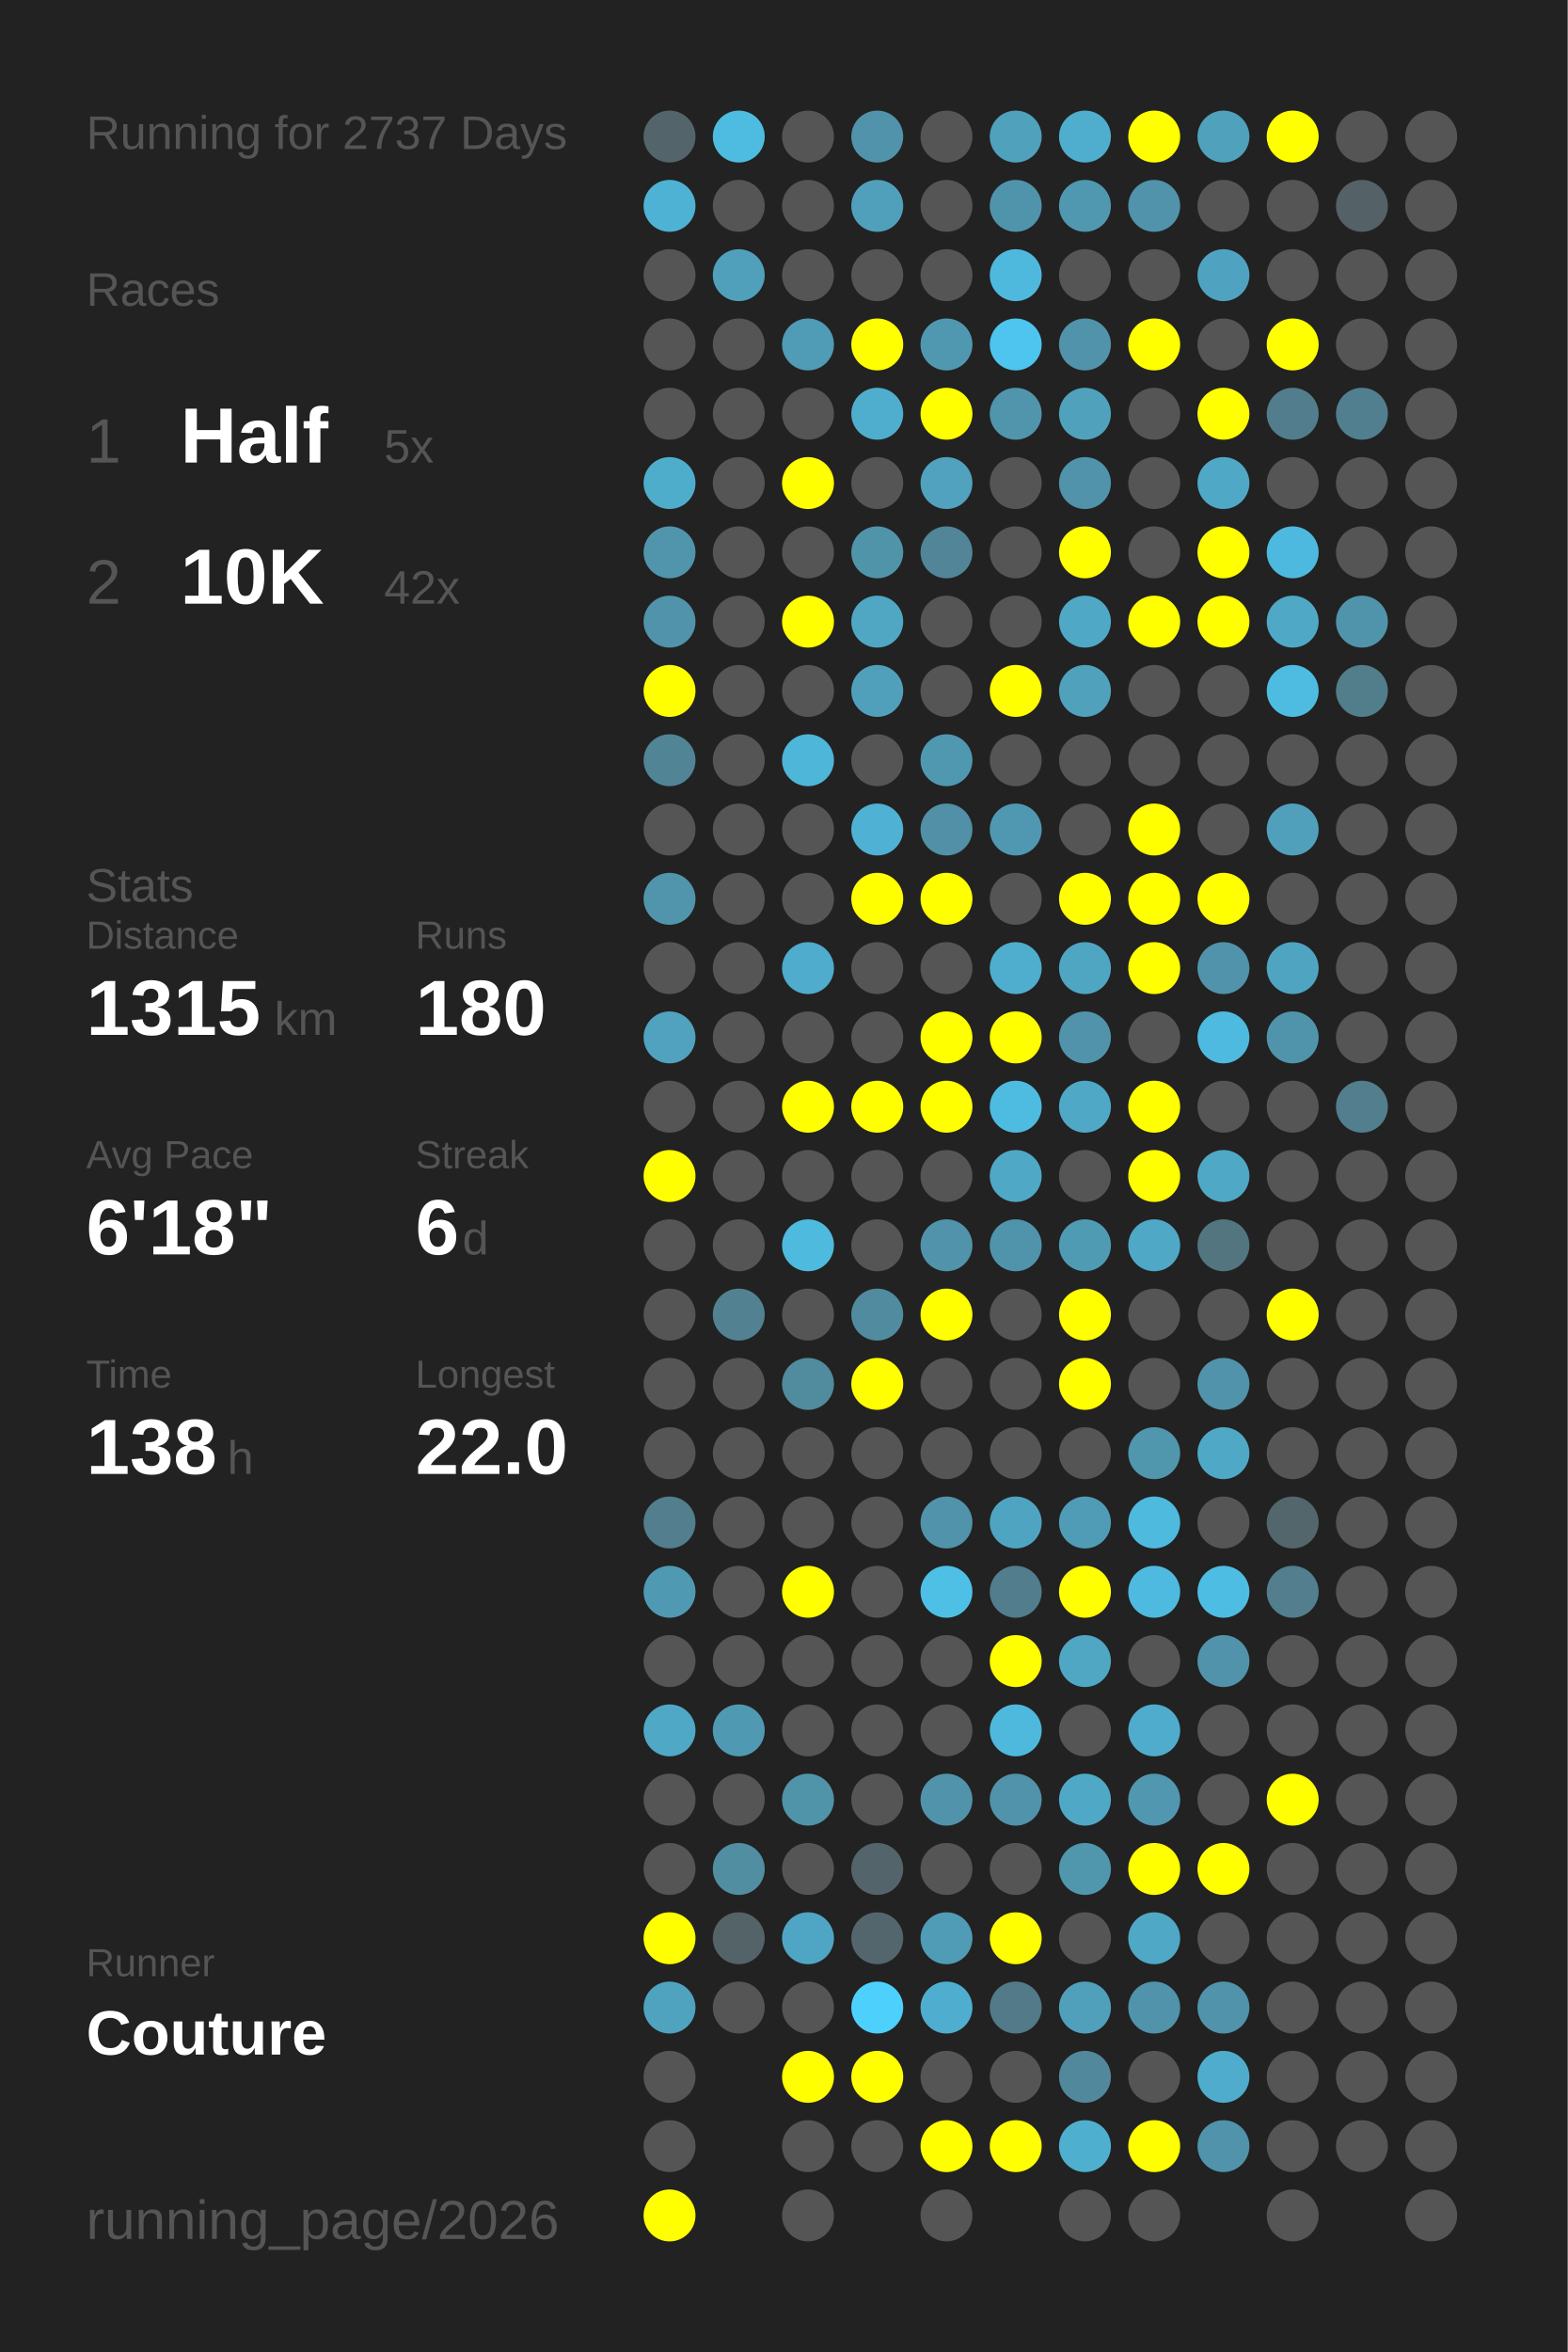
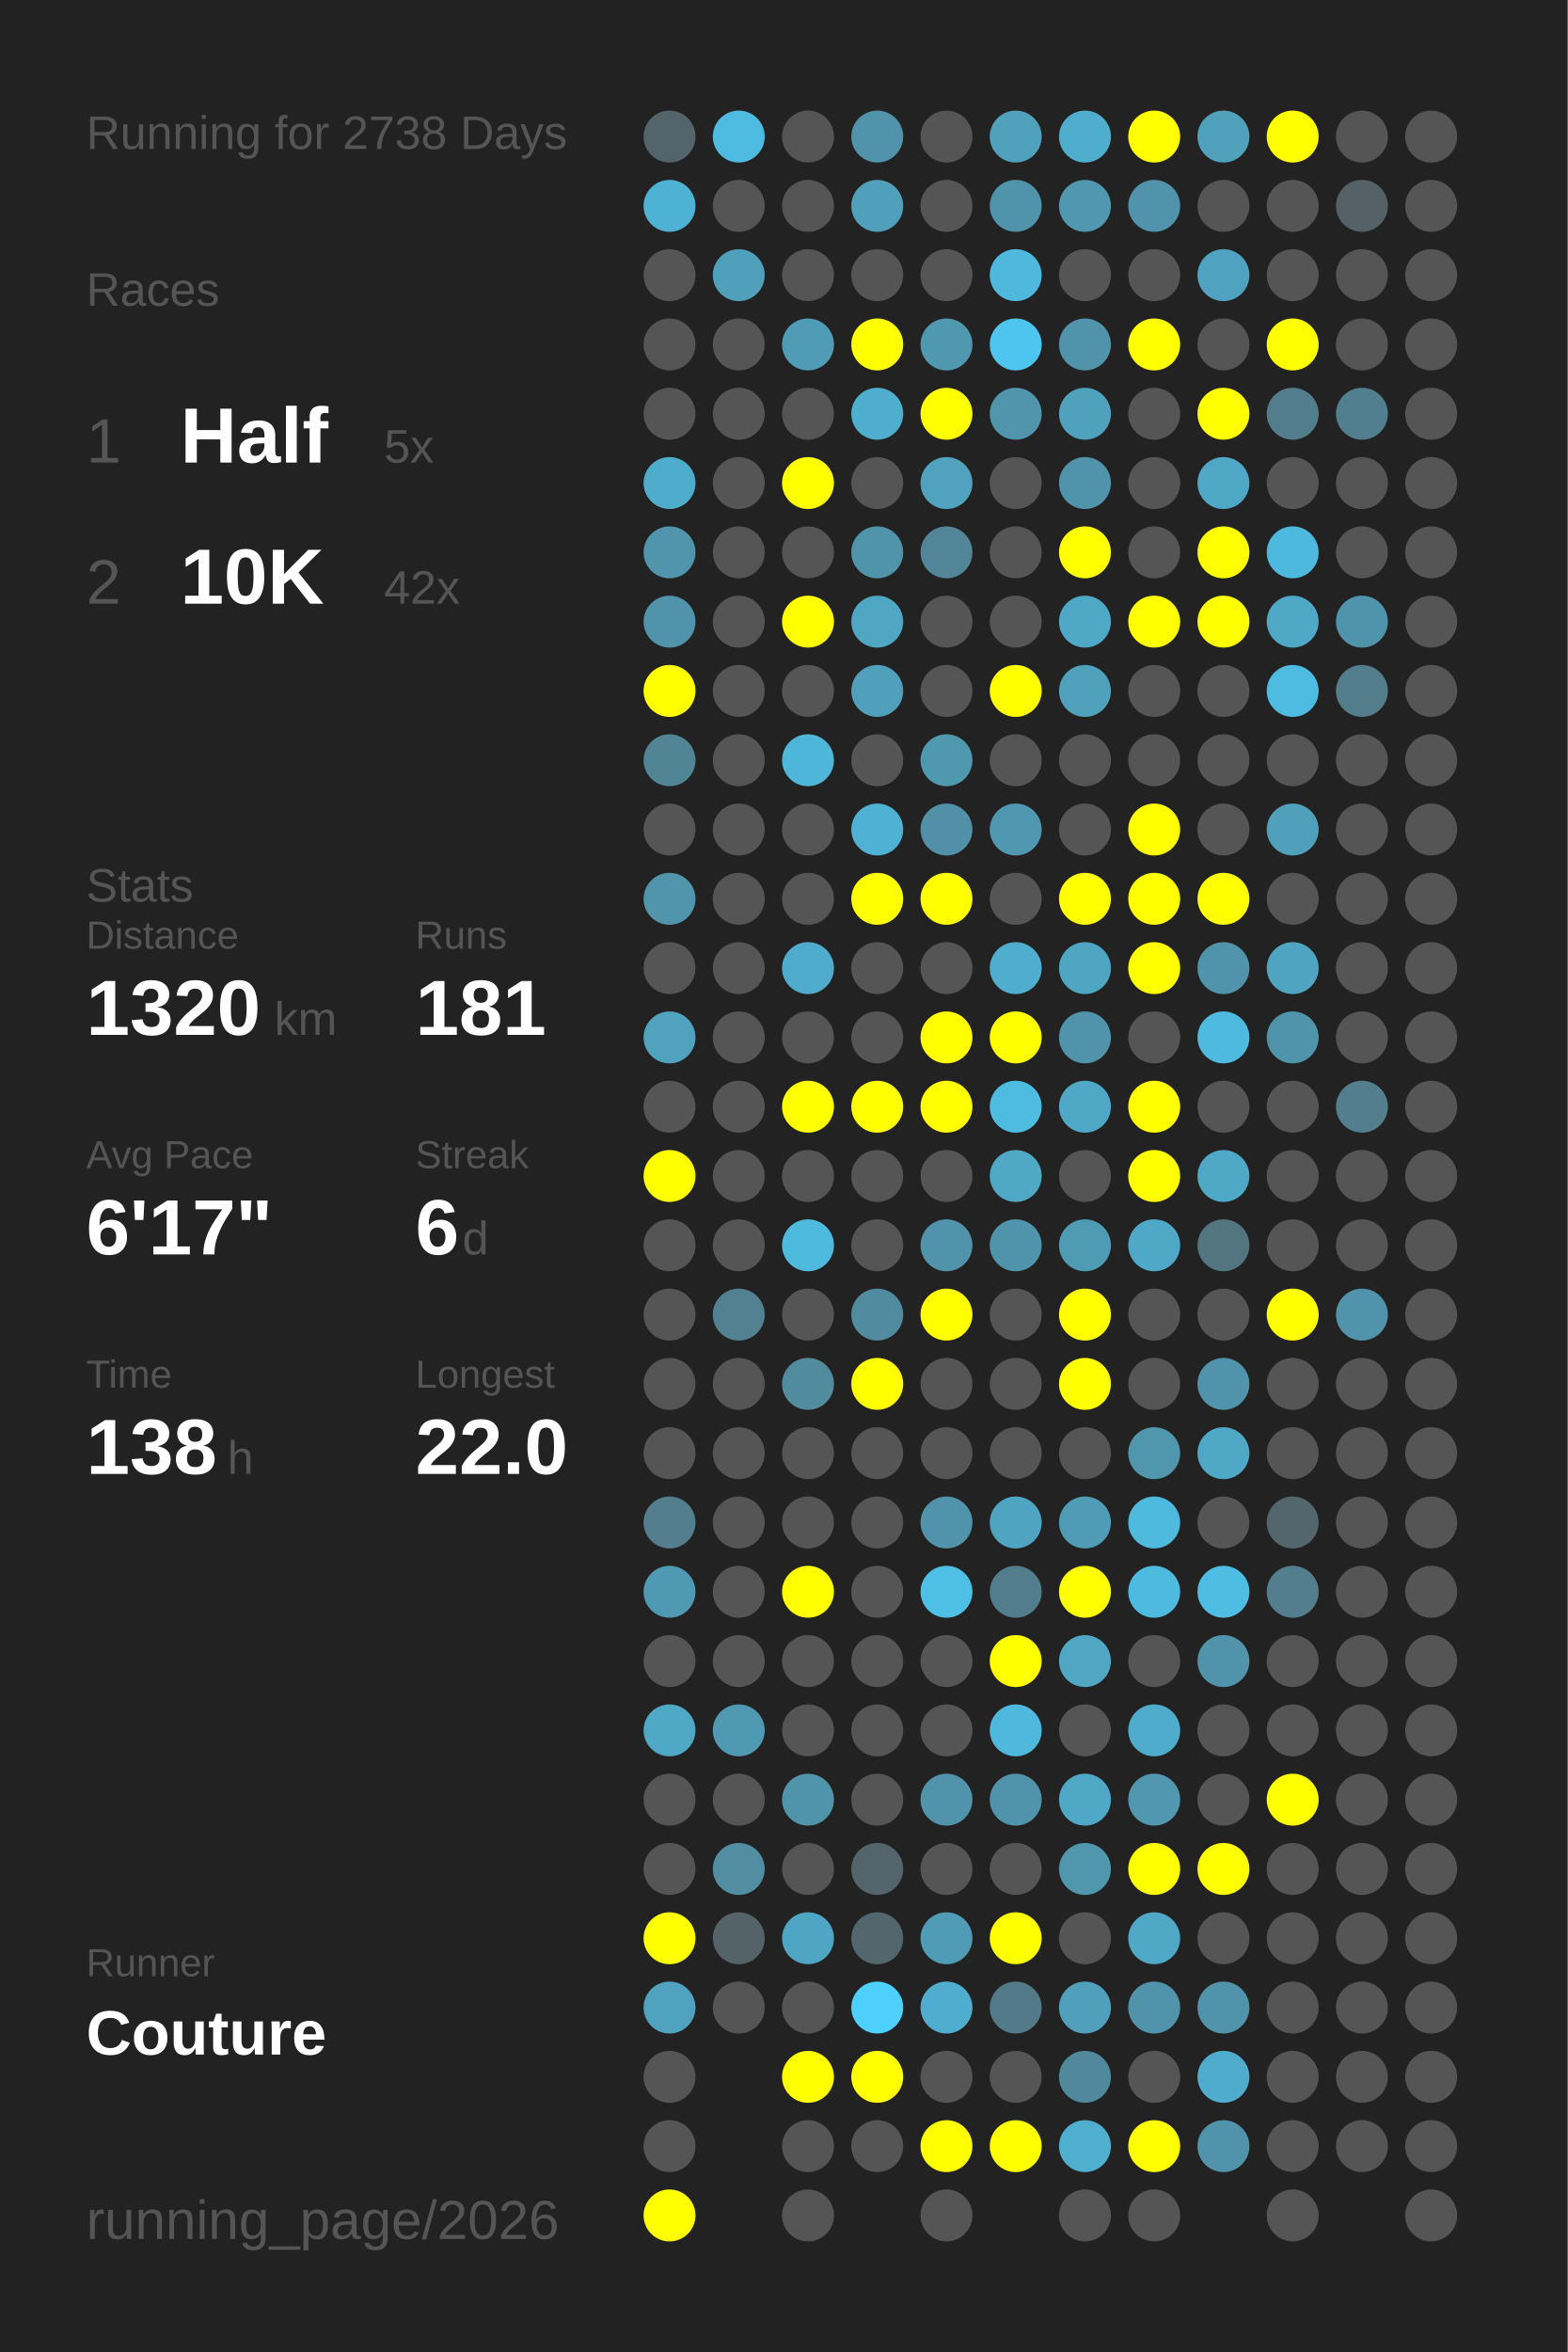
<svg xmlns="http://www.w3.org/2000/svg" baseProfile="full" height="300mm" version="1.1" viewBox="0,0,200,300" width="200mm">
  <defs />
  <rect fill="#222222" height="300" width="200" x="0" y="0" />
-   <text fill="#555555" style="font-size:6px; font-family:Arial;" x="11" y="19">Running for 2737 Days</text>
+   <text fill="#555555" style="font-size:6px; font-family:Arial;" x="11" y="19">Running for 2738 Days</text>
  <text fill="#555555" style="font-size:6px; font-family:Arial;" x="11" y="39">Races</text>
  <text fill="#555555" style="font-size:8px; font-family:Arial;" x="11" y="59">1</text>
  <text fill="#FFFFFF" style="font-size:10px; font-family:Arial; font-weight:bold;" x="23" y="59">Half</text>
  <text fill="#555555" style="font-size:6px; font-family:Arial;" x="49" y="59">5x</text>
  <text fill="#555555" style="font-size:8px; font-family:Arial;" x="11" y="77">2</text>
  <text fill="#FFFFFF" style="font-size:10px; font-family:Arial; font-weight:bold;" x="23" y="77">10K</text>
  <text fill="#555555" style="font-size:6px; font-family:Arial;" x="49" y="77">42x</text>
  <text fill="#555555" style="font-size:6px; font-family:Arial;" x="11" y="115">Stats</text>
  <text fill="#555555" style="font-size:5px; font-family:Arial;" x="11" y="121">Distance</text>
-   <text fill="#FFFFFF" style="font-size:10px; font-family:Arial; font-weight:bold;" x="11" y="132">1315</text>
+   <text fill="#FFFFFF" style="font-size:10px; font-family:Arial; font-weight:bold;" x="11" y="132">1320</text>
  <text fill="#555555" style="font-size:6px; font-family:Arial;" x="35" y="132">km</text>
  <text fill="#555555" style="font-size:5px; font-family:Arial;" x="53" y="121">Runs</text>
-   <text fill="#FFFFFF" style="font-size:10px; font-family:Arial; font-weight:bold;" x="53" y="132">180</text>
+   <text fill="#FFFFFF" style="font-size:10px; font-family:Arial; font-weight:bold;" x="53" y="132">181</text>
  <text fill="#555555" style="font-size:5px; font-family:Arial;" x="11" y="149">Avg Pace</text>
-   <text fill="#FFFFFF" style="font-size:10px; font-family:Arial; font-weight:bold;" x="11" y="160">6'18"</text>
+   <text fill="#FFFFFF" style="font-size:10px; font-family:Arial; font-weight:bold;" x="11" y="160">6'17"</text>
  <text fill="#555555" style="font-size:5px; font-family:Arial;" x="53" y="149">Streak</text>
  <text fill="#FFFFFF" style="font-size:10px; font-family:Arial; font-weight:bold;" x="53" y="160">6</text>
  <text fill="#555555" style="font-size:6px; font-family:Arial;" x="59" y="160">d</text>
  <text fill="#555555" style="font-size:5px; font-family:Arial;" x="11" y="177">Time</text>
  <text fill="#FFFFFF" style="font-size:10px; font-family:Arial; font-weight:bold;" x="11" y="188">138</text>
  <text fill="#555555" style="font-size:6px; font-family:Arial;" x="29" y="188">h</text>
  <text fill="#555555" style="font-size:5px; font-family:Arial;" x="53" y="177">Longest</text>
  <text fill="#FFFFFF" style="font-size:10px; font-family:Arial; font-weight:bold;" x="53" y="188">22.0</text>
  <text fill="#555555" style="font-size:5px; font-family:Arial;" x="11" y="252.065">Runner</text>
  <text fill="#FFFFFF" style="font-size:8px; font-family:Arial; font-weight:bold;" x="11" y="262.065">Couture</text>
  <text fill="#555555" style="font-size:7px; font-family:Arial;" x="11" y="285.581">running_page/2026</text>
  <circle cx="85.417" cy="17.419" fill="#53656a" r="3.312" />
  <circle cx="85.417" cy="26.258" fill="#4eb2d4" r="3.312" />
  <circle cx="85.417" cy="35.097" fill="#555555" r="3.312" />
  <circle cx="85.417" cy="43.935" fill="#555555" r="3.312" />
  <circle cx="85.417" cy="52.774" fill="#555555" r="3.312" />
  <circle cx="85.417" cy="61.613" fill="#4fadcc" r="3.312" />
  <circle cx="85.417" cy="70.452" fill="#5095ac" r="3.312" />
  <circle cx="85.417" cy="79.29" fill="#5093aa" r="3.312" />
  <circle cx="85.417" cy="88.129" fill="#FFFF00" r="3.312" />
  <circle cx="85.417" cy="96.968" fill="#518495" r="3.312" />
  <circle cx="85.417" cy="105.806" fill="#555555" r="3.312" />
  <circle cx="85.417" cy="114.645" fill="#5095ac" r="3.312" />
  <circle cx="85.417" cy="123.484" fill="#555555" r="3.312" />
  <circle cx="85.417" cy="132.323" fill="#50a2be" r="3.312" />
  <circle cx="85.417" cy="141.161" fill="#555555" r="3.312" />
  <circle cx="85.417" cy="150" fill="#FFFF00" r="3.312" />
  <circle cx="85.417" cy="158.839" fill="#555555" r="3.312" />
  <circle cx="85.417" cy="167.677" fill="#555555" r="3.312" />
  <circle cx="85.417" cy="176.516" fill="#555555" r="3.312" />
  <circle cx="85.417" cy="185.355" fill="#555555" r="3.312" />
  <circle cx="85.417" cy="194.194" fill="#527e8d" r="3.312" />
  <circle cx="85.417" cy="203.032" fill="#5099b2" r="3.312" />
  <circle cx="85.417" cy="211.871" fill="#555555" r="3.312" />
  <circle cx="85.417" cy="220.71" fill="#4fa8c6" r="3.312" />
  <circle cx="85.417" cy="229.548" fill="#555555" r="3.312" />
  <circle cx="85.417" cy="238.387" fill="#555555" r="3.312" />
  <circle cx="85.417" cy="247.226" fill="#FFFF00" r="3.312" />
  <circle cx="85.417" cy="256.065" fill="#4fa3bf" r="3.312" />
  <circle cx="85.417" cy="264.903" fill="#555555" r="3.312" />
  <circle cx="85.417" cy="273.742" fill="#555555" r="3.312" />
  <circle cx="85.417" cy="282.581" fill="#FFFF00" r="3.312" />
  <circle cx="94.25" cy="17.419" fill="#4ebce1" r="3.312" />
  <circle cx="94.25" cy="26.258" fill="#555555" r="3.312" />
  <circle cx="94.25" cy="35.097" fill="#50a0bb" r="3.312" />
  <circle cx="94.25" cy="43.935" fill="#555555" r="3.312" />
  <circle cx="94.25" cy="52.774" fill="#555555" r="3.312" />
  <circle cx="94.25" cy="61.613" fill="#555555" r="3.312" />
  <circle cx="94.25" cy="70.452" fill="#555555" r="3.312" />
  <circle cx="94.25" cy="79.29" fill="#555555" r="3.312" />
  <circle cx="94.25" cy="88.129" fill="#555555" r="3.312" />
  <circle cx="94.25" cy="96.968" fill="#555555" r="3.312" />
  <circle cx="94.25" cy="105.806" fill="#555555" r="3.312" />
  <circle cx="94.25" cy="114.645" fill="#555555" r="3.312" />
  <circle cx="94.25" cy="123.484" fill="#555555" r="3.312" />
  <circle cx="94.25" cy="132.323" fill="#555555" r="3.312" />
  <circle cx="94.25" cy="141.161" fill="#555555" r="3.312" />
  <circle cx="94.25" cy="150" fill="#555555" r="3.312" />
  <circle cx="94.25" cy="158.839" fill="#555555" r="3.312" />
  <circle cx="94.25" cy="167.677" fill="#528292" r="3.312" />
  <circle cx="94.25" cy="176.516" fill="#555555" r="3.312" />
  <circle cx="94.25" cy="185.355" fill="#555555" r="3.312" />
  <circle cx="94.25" cy="194.194" fill="#555555" r="3.312" />
  <circle cx="94.25" cy="203.032" fill="#555555" r="3.312" />
  <circle cx="94.25" cy="211.871" fill="#555555" r="3.312" />
  <circle cx="94.25" cy="220.71" fill="#5099b2" r="3.312" />
  <circle cx="94.25" cy="229.548" fill="#555555" r="3.312" />
  <circle cx="94.25" cy="238.387" fill="#518ea2" r="3.312" />
  <circle cx="94.25" cy="247.226" fill="#546368" r="3.312" />
  <circle cx="94.25" cy="256.065" fill="#555555" r="3.312" />
  <circle cx="103.083" cy="17.419" fill="#555555" r="3.312" />
  <circle cx="103.083" cy="26.258" fill="#555555" r="3.312" />
  <circle cx="103.083" cy="35.097" fill="#555555" r="3.312" />
  <circle cx="103.083" cy="43.935" fill="#509bb5" r="3.312" />
  <circle cx="103.083" cy="52.774" fill="#555555" r="3.312" />
  <circle cx="103.083" cy="61.613" fill="#FFFF00" r="3.312" />
  <circle cx="103.083" cy="70.452" fill="#555555" r="3.312" />
  <circle cx="103.083" cy="79.29" fill="#FFFF00" r="3.312" />
  <circle cx="103.083" cy="88.129" fill="#555555" r="3.312" />
  <circle cx="103.083" cy="96.968" fill="#4eb6d9" r="3.312" />
  <circle cx="103.083" cy="105.806" fill="#555555" r="3.312" />
  <circle cx="103.083" cy="114.645" fill="#555555" r="3.312" />
  <circle cx="103.083" cy="123.484" fill="#4faccc" r="3.312" />
  <circle cx="103.083" cy="132.323" fill="#555555" r="3.312" />
  <circle cx="103.083" cy="141.161" fill="#FFFF00" r="3.312" />
  <circle cx="103.083" cy="150" fill="#555555" r="3.312" />
  <circle cx="103.083" cy="158.839" fill="#4ebade" r="3.312" />
  <circle cx="103.083" cy="167.677" fill="#555555" r="3.312" />
  <circle cx="103.083" cy="176.516" fill="#518b9e" r="3.312" />
  <circle cx="103.083" cy="185.355" fill="#555555" r="3.312" />
  <circle cx="103.083" cy="194.194" fill="#555555" r="3.312" />
  <circle cx="103.083" cy="203.032" fill="#FFFF00" r="3.312" />
  <circle cx="103.083" cy="211.871" fill="#555555" r="3.312" />
  <circle cx="103.083" cy="220.71" fill="#555555" r="3.312" />
  <circle cx="103.083" cy="229.548" fill="#5094aa" r="3.312" />
  <circle cx="103.083" cy="238.387" fill="#555555" r="3.312" />
  <circle cx="103.083" cy="247.226" fill="#4fa6c4" r="3.312" />
  <circle cx="103.083" cy="256.065" fill="#555555" r="3.312" />
  <circle cx="103.083" cy="264.903" fill="#FFFF00" r="3.312" />
  <circle cx="103.083" cy="273.742" fill="#555555" r="3.312" />
  <circle cx="103.083" cy="282.581" fill="#555555" r="3.312" />
  <circle cx="111.917" cy="17.419" fill="#5093aa" r="3.312" />
  <circle cx="111.917" cy="26.258" fill="#50a0bc" r="3.312" />
  <circle cx="111.917" cy="35.097" fill="#555555" r="3.312" />
  <circle cx="111.917" cy="43.935" fill="#FFFF00" r="3.312" />
  <circle cx="111.917" cy="52.774" fill="#4faece" r="3.312" />
  <circle cx="111.917" cy="61.613" fill="#555555" r="3.312" />
  <circle cx="111.917" cy="70.452" fill="#5094aa" r="3.312" />
  <circle cx="111.917" cy="79.29" fill="#4fa7c4" r="3.312" />
  <circle cx="111.917" cy="88.129" fill="#50a0bb" r="3.312" />
  <circle cx="111.917" cy="96.968" fill="#555555" r="3.312" />
  <circle cx="111.917" cy="105.806" fill="#4fb1d3" r="3.312" />
  <circle cx="111.917" cy="114.645" fill="#FFFF00" r="3.312" />
  <circle cx="111.917" cy="123.484" fill="#555555" r="3.312" />
  <circle cx="111.917" cy="132.323" fill="#555555" r="3.312" />
  <circle cx="111.917" cy="141.161" fill="#FFFF00" r="3.312" />
  <circle cx="111.917" cy="150" fill="#555555" r="3.312" />
  <circle cx="111.917" cy="158.839" fill="#555555" r="3.312" />
  <circle cx="111.917" cy="167.677" fill="#518b9f" r="3.312" />
  <circle cx="111.917" cy="176.516" fill="#FFFF00" r="3.312" />
  <circle cx="111.917" cy="185.355" fill="#555555" r="3.312" />
  <circle cx="111.917" cy="194.194" fill="#555555" r="3.312" />
  <circle cx="111.917" cy="203.032" fill="#555555" r="3.312" />
  <circle cx="111.917" cy="211.871" fill="#555555" r="3.312" />
  <circle cx="111.917" cy="220.71" fill="#555555" r="3.312" />
  <circle cx="111.917" cy="229.548" fill="#555555" r="3.312" />
  <circle cx="111.917" cy="238.387" fill="#53656b" r="3.312" />
  <circle cx="111.917" cy="247.226" fill="#53666d" r="3.312" />
  <circle cx="111.917" cy="256.065" fill="#4dd0fc" r="3.312" />
  <circle cx="111.917" cy="264.903" fill="#FFFF00" r="3.312" />
  <circle cx="111.917" cy="273.742" fill="#555555" r="3.312" />
  <circle cx="120.75" cy="17.419" fill="#555555" r="3.312" />
  <circle cx="120.75" cy="26.258" fill="#555555" r="3.312" />
  <circle cx="120.75" cy="35.097" fill="#555555" r="3.312" />
  <circle cx="120.75" cy="43.935" fill="#5098b0" r="3.312" />
  <circle cx="120.75" cy="52.774" fill="#FFFF00" r="3.312" />
  <circle cx="120.75" cy="61.613" fill="#50a2be" r="3.312" />
  <circle cx="120.75" cy="70.452" fill="#518597" r="3.312" />
  <circle cx="120.75" cy="79.29" fill="#555555" r="3.312" />
  <circle cx="120.75" cy="88.129" fill="#555555" r="3.312" />
  <circle cx="120.75" cy="96.968" fill="#5098b0" r="3.312" />
  <circle cx="120.75" cy="105.806" fill="#5190a6" r="3.312" />
  <circle cx="120.75" cy="114.645" fill="#FFFF00" r="3.312" />
  <circle cx="120.75" cy="123.484" fill="#555555" r="3.312" />
  <circle cx="120.75" cy="132.323" fill="#FFFF00" r="3.312" />
  <circle cx="120.75" cy="141.161" fill="#FFFF00" r="3.312" />
  <circle cx="120.75" cy="150" fill="#555555" r="3.312" />
  <circle cx="120.75" cy="158.839" fill="#5093aa" r="3.312" />
  <circle cx="120.75" cy="167.677" fill="#FFFF00" r="3.312" />
  <circle cx="120.75" cy="176.516" fill="#555555" r="3.312" />
  <circle cx="120.75" cy="185.355" fill="#555555" r="3.312" />
  <circle cx="120.75" cy="194.194" fill="#5093aa" r="3.312" />
  <circle cx="120.75" cy="203.032" fill="#4ec0e6" r="3.312" />
  <circle cx="120.75" cy="211.871" fill="#555555" r="3.312" />
  <circle cx="120.75" cy="220.71" fill="#555555" r="3.312" />
  <circle cx="120.75" cy="229.548" fill="#5093aa" r="3.312" />
  <circle cx="120.75" cy="238.387" fill="#555555" r="3.312" />
  <circle cx="120.75" cy="247.226" fill="#509bb5" r="3.312" />
  <circle cx="120.75" cy="256.065" fill="#4faecf" r="3.312" />
  <circle cx="120.75" cy="264.903" fill="#555555" r="3.312" />
  <circle cx="120.75" cy="273.742" fill="#FFFF00" r="3.312" />
  <circle cx="120.75" cy="282.581" fill="#555555" r="3.312" />
  <circle cx="129.583" cy="17.419" fill="#50a1bc" r="3.312" />
  <circle cx="129.583" cy="26.258" fill="#5094ab" r="3.312" />
  <circle cx="129.583" cy="35.097" fill="#4eb9dd" r="3.312" />
  <circle cx="129.583" cy="43.935" fill="#4dc5ee" r="3.312" />
  <circle cx="129.583" cy="52.774" fill="#5095ac" r="3.312" />
  <circle cx="129.583" cy="61.613" fill="#555555" r="3.312" />
  <circle cx="129.583" cy="70.452" fill="#555555" r="3.312" />
  <circle cx="129.583" cy="79.29" fill="#555555" r="3.312" />
  <circle cx="129.583" cy="88.129" fill="#FFFF00" r="3.312" />
  <circle cx="129.583" cy="96.968" fill="#555555" r="3.312" />
  <circle cx="129.583" cy="105.806" fill="#5098b1" r="3.312" />
  <circle cx="129.583" cy="114.645" fill="#555555" r="3.312" />
  <circle cx="129.583" cy="123.484" fill="#4faece" r="3.312" />
  <circle cx="129.583" cy="132.323" fill="#FFFF00" r="3.312" />
  <circle cx="129.583" cy="141.161" fill="#4ebbe0" r="3.312" />
  <circle cx="129.583" cy="150" fill="#4fa8c6" r="3.312" />
  <circle cx="129.583" cy="158.839" fill="#5094ab" r="3.312" />
  <circle cx="129.583" cy="167.677" fill="#555555" r="3.312" />
  <circle cx="129.583" cy="176.516" fill="#555555" r="3.312" />
  <circle cx="129.583" cy="185.355" fill="#555555" r="3.312" />
  <circle cx="129.583" cy="194.194" fill="#4fa4c1" r="3.312" />
  <circle cx="129.583" cy="203.032" fill="#527d8c" r="3.312" />
  <circle cx="129.583" cy="211.871" fill="#FFFF00" r="3.312" />
  <circle cx="129.583" cy="220.71" fill="#4eb9dd" r="3.312" />
  <circle cx="129.583" cy="229.548" fill="#5093aa" r="3.312" />
  <circle cx="129.583" cy="238.387" fill="#555555" r="3.312" />
  <circle cx="129.583" cy="247.226" fill="#FFFF00" r="3.312" />
  <circle cx="129.583" cy="256.065" fill="#527a88" r="3.312" />
  <circle cx="129.583" cy="264.903" fill="#555555" r="3.312" />
  <circle cx="129.583" cy="273.742" fill="#FFFF00" r="3.312" />
  <circle cx="138.417" cy="17.419" fill="#4fadcd" r="3.312" />
  <circle cx="138.417" cy="26.258" fill="#5098b0" r="3.312" />
  <circle cx="138.417" cy="35.097" fill="#555555" r="3.312" />
  <circle cx="138.417" cy="43.935" fill="#5093aa" r="3.312" />
  <circle cx="138.417" cy="52.774" fill="#50a1bc" r="3.312" />
  <circle cx="138.417" cy="61.613" fill="#5093aa" r="3.312" />
  <circle cx="138.417" cy="70.452" fill="#FFFF00" r="3.312" />
  <circle cx="138.417" cy="79.29" fill="#4fa8c6" r="3.312" />
  <circle cx="138.417" cy="88.129" fill="#50a1bc" r="3.312" />
  <circle cx="138.417" cy="96.968" fill="#555555" r="3.312" />
  <circle cx="138.417" cy="105.806" fill="#555555" r="3.312" />
  <circle cx="138.417" cy="114.645" fill="#FFFF00" r="3.312" />
  <circle cx="138.417" cy="123.484" fill="#4fa6c3" r="3.312" />
  <circle cx="138.417" cy="132.323" fill="#5193aa" r="3.312" />
  <circle cx="138.417" cy="141.161" fill="#4fa8c6" r="3.312" />
  <circle cx="138.417" cy="150" fill="#555555" r="3.312" />
  <circle cx="138.417" cy="158.839" fill="#509bb4" r="3.312" />
  <circle cx="138.417" cy="167.677" fill="#FFFF00" r="3.312" />
  <circle cx="138.417" cy="176.516" fill="#FFFF00" r="3.312" />
  <circle cx="138.417" cy="185.355" fill="#555555" r="3.312" />
  <circle cx="138.417" cy="194.194" fill="#509cb6" r="3.312" />
  <circle cx="138.417" cy="203.032" fill="#FFFF00" r="3.312" />
  <circle cx="138.417" cy="211.871" fill="#4fa7c4" r="3.312" />
  <circle cx="138.417" cy="220.71" fill="#555555" r="3.312" />
  <circle cx="138.417" cy="229.548" fill="#4fa8c6" r="3.312" />
  <circle cx="138.417" cy="238.387" fill="#5096ad" r="3.312" />
  <circle cx="138.417" cy="247.226" fill="#555555" r="3.312" />
  <circle cx="138.417" cy="256.065" fill="#50a0bc" r="3.312" />
  <circle cx="138.417" cy="264.903" fill="#51889b" r="3.312" />
  <circle cx="138.417" cy="273.742" fill="#4fafcf" r="3.312" />
  <circle cx="138.417" cy="282.581" fill="#555555" r="3.312" />
  <circle cx="147.25" cy="17.419" fill="#FFFF00" r="3.312" />
  <circle cx="147.25" cy="26.258" fill="#5093aa" r="3.312" />
  <circle cx="147.25" cy="35.097" fill="#555555" r="3.312" />
  <circle cx="147.25" cy="43.935" fill="#FFFF00" r="3.312" />
  <circle cx="147.25" cy="52.774" fill="#555555" r="3.312" />
  <circle cx="147.25" cy="61.613" fill="#555555" r="3.312" />
  <circle cx="147.25" cy="70.452" fill="#555555" r="3.312" />
  <circle cx="147.25" cy="79.29" fill="#FFFF00" r="3.312" />
  <circle cx="147.25" cy="88.129" fill="#555555" r="3.312" />
  <circle cx="147.25" cy="96.968" fill="#555555" r="3.312" />
  <circle cx="147.25" cy="105.806" fill="#FFFF00" r="3.312" />
  <circle cx="147.25" cy="114.645" fill="#FFFF00" r="3.312" />
  <circle cx="147.25" cy="123.484" fill="#FFFF00" r="3.312" />
  <circle cx="147.25" cy="132.323" fill="#555555" r="3.312" />
  <circle cx="147.25" cy="141.161" fill="#FFFF00" r="3.312" />
  <circle cx="147.25" cy="150" fill="#FFFF00" r="3.312" />
  <circle cx="147.25" cy="158.839" fill="#4fa8c6" r="3.312" />
  <circle cx="147.25" cy="167.677" fill="#555555" r="3.312" />
  <circle cx="147.25" cy="176.516" fill="#555555" r="3.312" />
  <circle cx="147.25" cy="185.355" fill="#5096ad" r="3.312" />
  <circle cx="147.25" cy="194.194" fill="#4ebade" r="3.312" />
  <circle cx="147.25" cy="203.032" fill="#4ebadf" r="3.312" />
  <circle cx="147.25" cy="211.871" fill="#555555" r="3.312" />
  <circle cx="147.25" cy="220.71" fill="#4faccc" r="3.312" />
  <circle cx="147.25" cy="229.548" fill="#5097af" r="3.312" />
  <circle cx="147.25" cy="238.387" fill="#FFFF00" r="3.312" />
  <circle cx="147.25" cy="247.226" fill="#4fa8c6" r="3.312" />
  <circle cx="147.25" cy="256.065" fill="#5093aa" r="3.312" />
  <circle cx="147.25" cy="264.903" fill="#555555" r="3.312" />
  <circle cx="147.25" cy="273.742" fill="#FFFF00" r="3.312" />
  <circle cx="147.25" cy="282.581" fill="#555555" r="3.312" />
  <circle cx="156.083" cy="17.419" fill="#50a1bc" r="3.312" />
  <circle cx="156.083" cy="26.258" fill="#555555" r="3.312" />
  <circle cx="156.083" cy="35.097" fill="#4fa3c0" r="3.312" />
  <circle cx="156.083" cy="43.935" fill="#555555" r="3.312" />
  <circle cx="156.083" cy="52.774" fill="#FFFF00" r="3.312" />
  <circle cx="156.083" cy="61.613" fill="#4fa8c6" r="3.312" />
  <circle cx="156.083" cy="70.452" fill="#FFFF00" r="3.312" />
  <circle cx="156.083" cy="79.29" fill="#FFFF00" r="3.312" />
  <circle cx="156.083" cy="88.129" fill="#555555" r="3.312" />
  <circle cx="156.083" cy="96.968" fill="#555555" r="3.312" />
  <circle cx="156.083" cy="105.806" fill="#555555" r="3.312" />
  <circle cx="156.083" cy="114.645" fill="#FFFF00" r="3.312" />
  <circle cx="156.083" cy="123.484" fill="#5093aa" r="3.312" />
  <circle cx="156.083" cy="132.323" fill="#4ebadf" r="3.312" />
  <circle cx="156.083" cy="141.161" fill="#555555" r="3.312" />
  <circle cx="156.083" cy="150" fill="#4fa8c6" r="3.312" />
  <circle cx="156.083" cy="158.839" fill="#527580" r="3.312" />
  <circle cx="156.083" cy="167.677" fill="#555555" r="3.312" />
  <circle cx="156.083" cy="176.516" fill="#5093aa" r="3.312" />
  <circle cx="156.083" cy="185.355" fill="#4fa8c6" r="3.312" />
  <circle cx="156.083" cy="194.194" fill="#555555" r="3.312" />
  <circle cx="156.083" cy="203.032" fill="#4ebde3" r="3.312" />
  <circle cx="156.083" cy="211.871" fill="#5093aa" r="3.312" />
  <circle cx="156.083" cy="220.71" fill="#555555" r="3.312" />
  <circle cx="156.083" cy="229.548" fill="#555555" r="3.312" />
  <circle cx="156.083" cy="238.387" fill="#FFFF00" r="3.312" />
  <circle cx="156.083" cy="247.226" fill="#555555" r="3.312" />
  <circle cx="156.083" cy="256.065" fill="#5093aa" r="3.312" />
  <circle cx="156.083" cy="264.903" fill="#4faccc" r="3.312" />
  <circle cx="156.083" cy="273.742" fill="#5093aa" r="3.312" />
  <circle cx="164.917" cy="17.419" fill="#FFFF00" r="3.312" />
  <circle cx="164.917" cy="26.258" fill="#555555" r="3.312" />
  <circle cx="164.917" cy="35.097" fill="#555555" r="3.312" />
  <circle cx="164.917" cy="43.935" fill="#FFFF00" r="3.312" />
  <circle cx="164.917" cy="52.774" fill="#527d8c" r="3.312" />
  <circle cx="164.917" cy="61.613" fill="#555555" r="3.312" />
  <circle cx="164.917" cy="70.452" fill="#4eb9de" r="3.312" />
  <circle cx="164.917" cy="79.29" fill="#4fa8c6" r="3.312" />
  <circle cx="164.917" cy="88.129" fill="#4ebce1" r="3.312" />
  <circle cx="164.917" cy="96.968" fill="#555555" r="3.312" />
  <circle cx="164.917" cy="105.806" fill="#50a0bc" r="3.312" />
  <circle cx="164.917" cy="114.645" fill="#555555" r="3.312" />
  <circle cx="164.917" cy="123.484" fill="#4fa4c1" r="3.312" />
  <circle cx="164.917" cy="132.323" fill="#5094ab" r="3.312" />
  <circle cx="164.917" cy="141.161" fill="#555555" r="3.312" />
  <circle cx="164.917" cy="150" fill="#555555" r="3.312" />
  <circle cx="164.917" cy="158.839" fill="#555555" r="3.312" />
  <circle cx="164.917" cy="167.677" fill="#FFFF00" r="3.312" />
  <circle cx="164.917" cy="176.516" fill="#555555" r="3.312" />
  <circle cx="164.917" cy="185.355" fill="#555555" r="3.312" />
  <circle cx="164.917" cy="194.194" fill="#53666c" r="3.312" />
  <circle cx="164.917" cy="203.032" fill="#527e8d" r="3.312" />
  <circle cx="164.917" cy="211.871" fill="#555555" r="3.312" />
  <circle cx="164.917" cy="220.71" fill="#555555" r="3.312" />
  <circle cx="164.917" cy="229.548" fill="#FFFF00" r="3.312" />
  <circle cx="164.917" cy="238.387" fill="#555555" r="3.312" />
  <circle cx="164.917" cy="247.226" fill="#555555" r="3.312" />
  <circle cx="164.917" cy="256.065" fill="#555555" r="3.312" />
  <circle cx="164.917" cy="264.903" fill="#555555" r="3.312" />
  <circle cx="164.917" cy="273.742" fill="#555555" r="3.312" />
  <circle cx="164.917" cy="282.581" fill="#555555" r="3.312" />
  <circle cx="173.75" cy="17.419" fill="#555555" r="3.312" />
  <circle cx="173.75" cy="26.258" fill="#546166" r="3.312" />
  <circle cx="173.75" cy="35.097" fill="#555555" r="3.312" />
  <circle cx="173.75" cy="43.935" fill="#555555" r="3.312" />
  <circle cx="173.75" cy="52.774" fill="#527f8f" r="3.312" />
  <circle cx="173.75" cy="61.613" fill="#555555" r="3.312" />
  <circle cx="173.75" cy="70.452" fill="#555555" r="3.312" />
  <circle cx="173.75" cy="79.29" fill="#5094ab" r="3.312" />
  <circle cx="173.75" cy="88.129" fill="#527d8b" r="3.312" />
  <circle cx="173.75" cy="96.968" fill="#555555" r="3.312" />
  <circle cx="173.75" cy="105.806" fill="#555555" r="3.312" />
  <circle cx="173.75" cy="114.645" fill="#555555" r="3.312" />
  <circle cx="173.75" cy="123.484" fill="#555555" r="3.312" />
  <circle cx="173.75" cy="132.323" fill="#555555" r="3.312" />
  <circle cx="173.75" cy="141.161" fill="#527e8d" r="3.312" />
  <circle cx="173.75" cy="150" fill="#555555" r="3.312" />
  <circle cx="173.75" cy="158.839" fill="#555555" r="3.312" />
-   <circle cx="173.75" cy="167.677" fill="#555555" r="3.312" />
+   <circle cx="173.75" cy="167.677" fill="#5093aa" r="3.312" />
  <circle cx="173.75" cy="176.516" fill="#555555" r="3.312" />
  <circle cx="173.75" cy="185.355" fill="#555555" r="3.312" />
  <circle cx="173.75" cy="194.194" fill="#555555" r="3.312" />
  <circle cx="173.75" cy="203.032" fill="#555555" r="3.312" />
  <circle cx="173.75" cy="211.871" fill="#555555" r="3.312" />
  <circle cx="173.75" cy="220.71" fill="#555555" r="3.312" />
  <circle cx="173.75" cy="229.548" fill="#555555" r="3.312" />
  <circle cx="173.75" cy="238.387" fill="#555555" r="3.312" />
  <circle cx="173.75" cy="247.226" fill="#555555" r="3.312" />
  <circle cx="173.75" cy="256.065" fill="#555555" r="3.312" />
  <circle cx="173.75" cy="264.903" fill="#555555" r="3.312" />
  <circle cx="173.75" cy="273.742" fill="#555555" r="3.312" />
  <circle cx="182.583" cy="17.419" fill="#555555" r="3.312" />
  <circle cx="182.583" cy="26.258" fill="#555555" r="3.312" />
  <circle cx="182.583" cy="35.097" fill="#555555" r="3.312" />
  <circle cx="182.583" cy="43.935" fill="#555555" r="3.312" />
  <circle cx="182.583" cy="52.774" fill="#555555" r="3.312" />
  <circle cx="182.583" cy="61.613" fill="#555555" r="3.312" />
  <circle cx="182.583" cy="70.452" fill="#555555" r="3.312" />
  <circle cx="182.583" cy="79.29" fill="#555555" r="3.312" />
  <circle cx="182.583" cy="88.129" fill="#555555" r="3.312" />
  <circle cx="182.583" cy="96.968" fill="#555555" r="3.312" />
  <circle cx="182.583" cy="105.806" fill="#555555" r="3.312" />
  <circle cx="182.583" cy="114.645" fill="#555555" r="3.312" />
  <circle cx="182.583" cy="123.484" fill="#555555" r="3.312" />
  <circle cx="182.583" cy="132.323" fill="#555555" r="3.312" />
  <circle cx="182.583" cy="141.161" fill="#555555" r="3.312" />
  <circle cx="182.583" cy="150" fill="#555555" r="3.312" />
  <circle cx="182.583" cy="158.839" fill="#555555" r="3.312" />
  <circle cx="182.583" cy="167.677" fill="#555555" r="3.312" />
  <circle cx="182.583" cy="176.516" fill="#555555" r="3.312" />
  <circle cx="182.583" cy="185.355" fill="#555555" r="3.312" />
  <circle cx="182.583" cy="194.194" fill="#555555" r="3.312" />
  <circle cx="182.583" cy="203.032" fill="#555555" r="3.312" />
  <circle cx="182.583" cy="211.871" fill="#555555" r="3.312" />
  <circle cx="182.583" cy="220.71" fill="#555555" r="3.312" />
  <circle cx="182.583" cy="229.548" fill="#555555" r="3.312" />
  <circle cx="182.583" cy="238.387" fill="#555555" r="3.312" />
  <circle cx="182.583" cy="247.226" fill="#555555" r="3.312" />
  <circle cx="182.583" cy="256.065" fill="#555555" r="3.312" />
  <circle cx="182.583" cy="264.903" fill="#555555" r="3.312" />
  <circle cx="182.583" cy="273.742" fill="#555555" r="3.312" />
  <circle cx="182.583" cy="282.581" fill="#555555" r="3.312" />
</svg>
